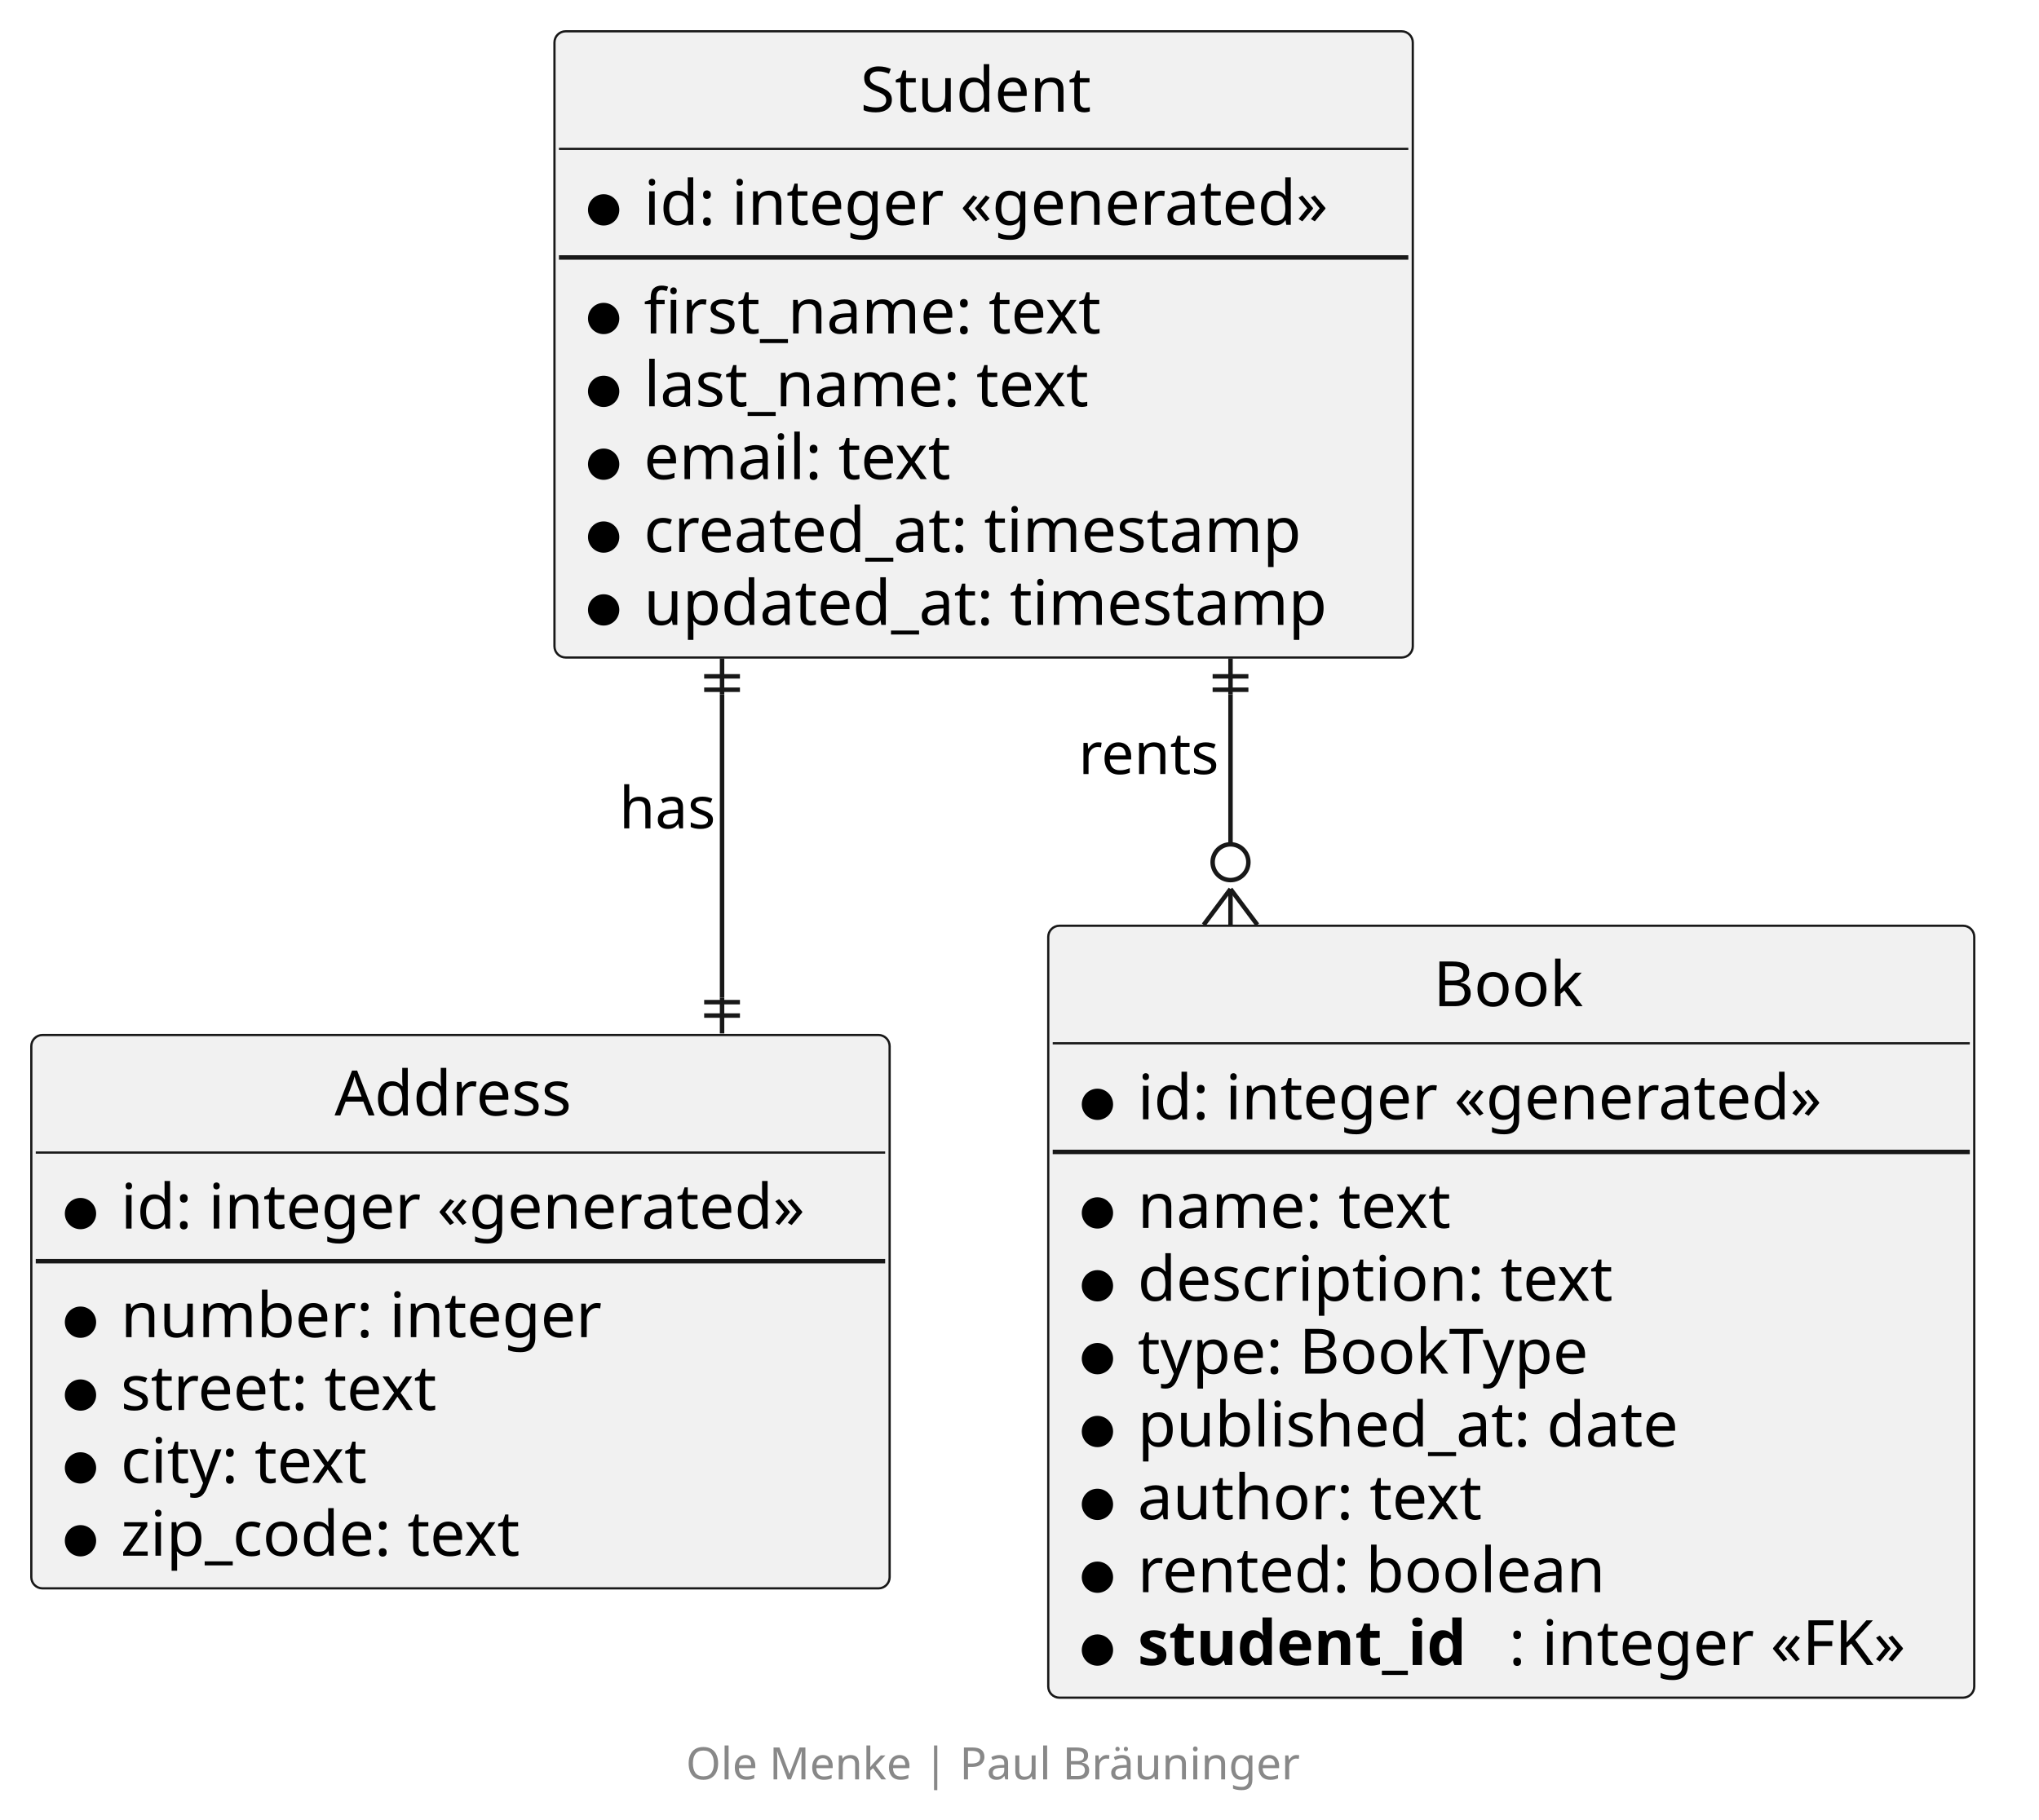
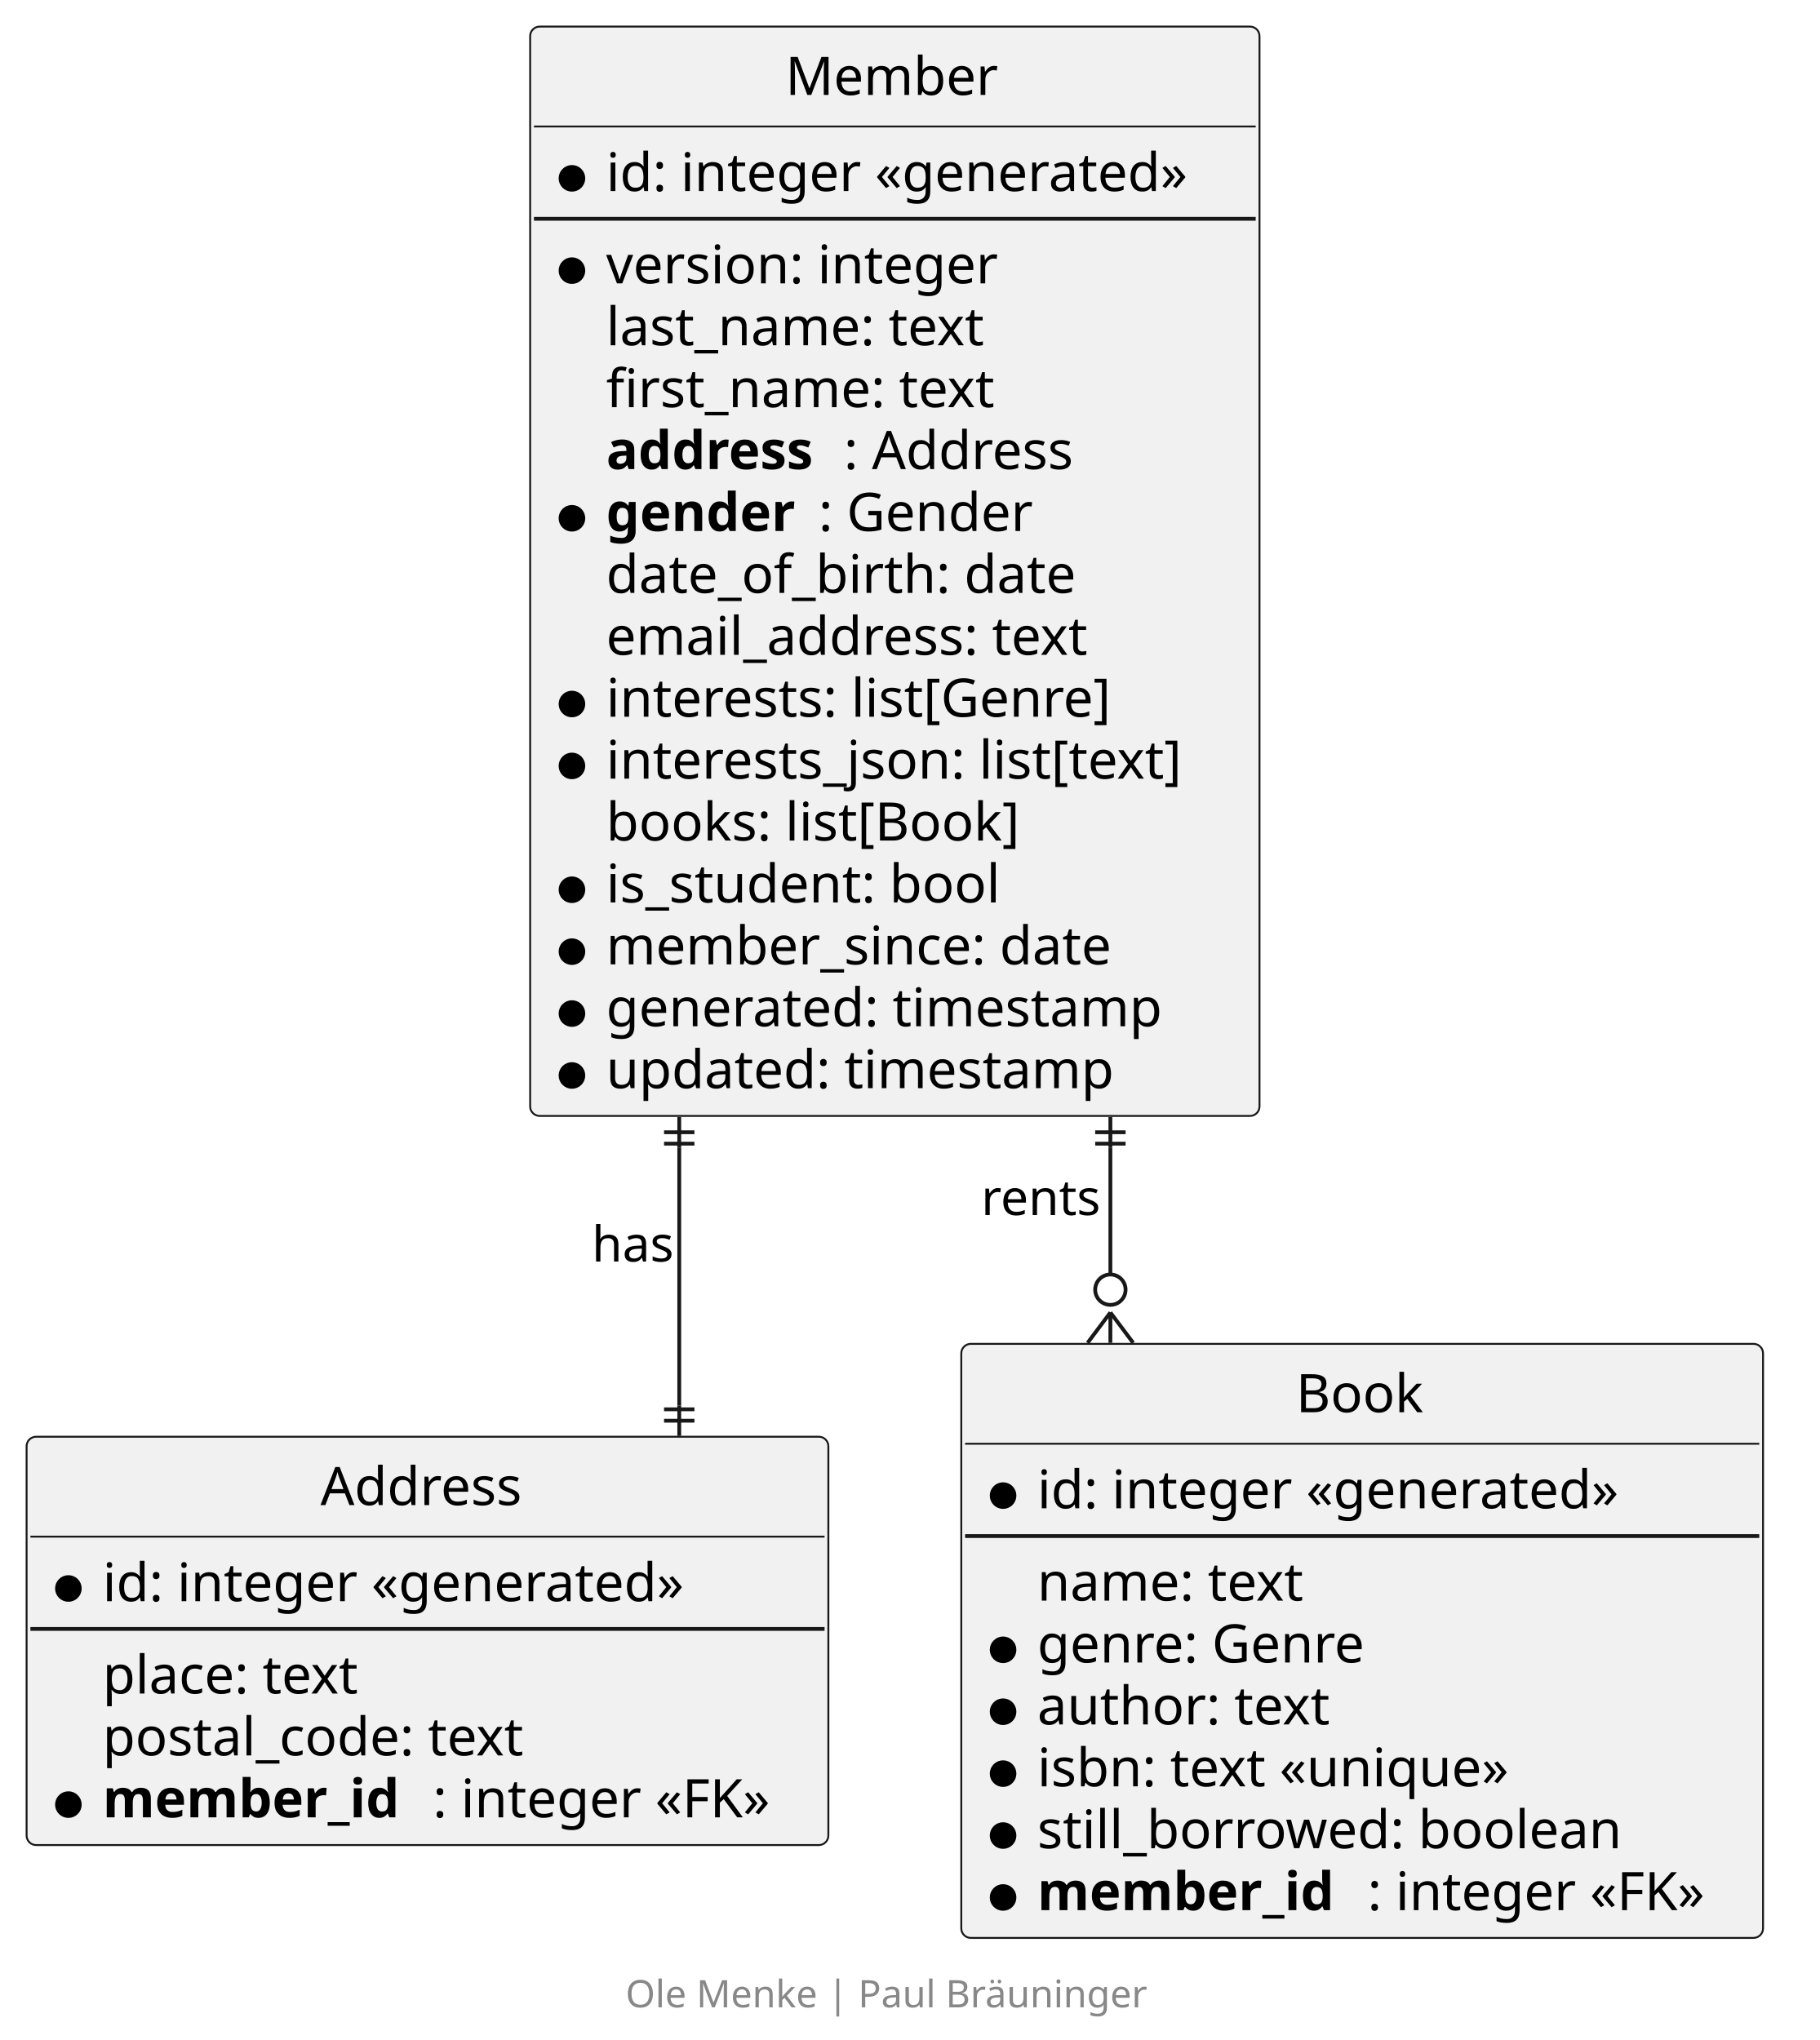
- <svg xmlns="http://www.w3.org/2000/svg" contentStyleType="text/css" data-diagram-type="CLASS" height="407px" preserveAspectRatio="none" style="width:456px;height:407px;background:#FFFFFF;" version="1.1" viewBox="0 0 456 407" width="456px" zoomAndPan="magnify">
+ <svg xmlns="http://www.w3.org/2000/svg" contentStyleType="text/css" data-diagram-type="CLASS" height="537px" preserveAspectRatio="none" style="width:479px;height:537px;background:#FFFFFF;" version="1.1" viewBox="0 0 479 537" width="479px" zoomAndPan="magnify">
  <defs />
  <g>
-     <g class="entity" data-qualified-name="Student" data-source-line="6" id="ent0002">
-       <rect fill="#F1F1F1" height="140.078" rx="2.5" ry="2.5" style="stroke:#181818;stroke-width:0.5;" width="191.956" x="124" y="7" />
-       <text fill="#000000" font-family="sans-serif" font-size="14" lengthAdjust="spacing" textLength="55.111" x="192.422" y="24.995">Student</text>
-       <line style="stroke:#181818;stroke-width:0.5;" x1="125" x2="314.956" y1="33.297" y2="33.297" />
+     <g class="entity" data-qualified-name="Member" data-source-line="6" id="ent0002">
+       <rect fill="#F1F1F1" height="286.75" rx="2.5" ry="2.5" style="stroke:#181818;stroke-width:0.5;" width="191.956" x="139.53" y="7" />
+       <text fill="#000000" font-family="sans-serif" font-size="14" lengthAdjust="spacing" textLength="57.586" x="206.715" y="24.995">Member</text>
+       <line style="stroke:#181818;stroke-width:0.5;" x1="140.53" x2="330.486" y1="33.297" y2="33.297" />
      <g data-visibility-modifier="IE_MANDATORY">
-         <ellipse cx="135" cy="46.945" fill="#000000" rx="3" ry="3" style="stroke:#000000;stroke-width:1;" />
+         <ellipse cx="150.53" cy="46.945" fill="#000000" rx="3" ry="3" style="stroke:#000000;stroke-width:1;" />
      </g>
-       <text fill="#000000" font-family="sans-serif" font-size="14" lengthAdjust="spacing" textLength="165.956" x="144" y="50.292">id: integer «generated»</text>
-       <line style="stroke:#181818;stroke-width:1;" x1="125" x2="314.956" y1="57.594" y2="57.594" />
+       <text fill="#000000" font-family="sans-serif" font-size="14" lengthAdjust="spacing" textLength="165.956" x="159.53" y="50.292">id: integer «generated»</text>
+       <line style="stroke:#181818;stroke-width:1;" x1="140.53" x2="330.486" y1="57.594" y2="57.594" />
      <g data-visibility-modifier="IE_MANDATORY">
-         <ellipse cx="135" cy="71.242" fill="#000000" rx="3" ry="3" style="stroke:#000000;stroke-width:1;" />
+         <ellipse cx="150.53" cy="71.242" fill="#000000" rx="3" ry="3" style="stroke:#000000;stroke-width:1;" />
      </g>
-       <text fill="#000000" font-family="sans-serif" font-size="14" lengthAdjust="spacing" textLength="111.105" x="144" y="74.589">first_name: text</text>
+       <text fill="#000000" font-family="sans-serif" font-size="14" lengthAdjust="spacing" textLength="110.564" x="159.53" y="74.589">version: integer</text>
+       <text fill="#000000" font-family="sans-serif" font-size="14" lengthAdjust="spacing" textLength="108.999" x="159.53" y="90.886">last_name: text</text>
+       <text fill="#000000" font-family="sans-serif" font-size="14" lengthAdjust="spacing" textLength="111.105" x="159.53" y="107.183">first_name: text</text>
+       <text fill="#000000" font-family="sans-serif" font-size="14" font-weight="700" lengthAdjust="spacing" textLength="62.556" x="159.53" y="123.48">address</text>
+       <text fill="#000000" font-family="sans-serif" font-size="14" lengthAdjust="spacing" textLength="65.475" x="222.086" y="123.48">: Address</text>
      <g data-visibility-modifier="IE_MANDATORY">
-         <ellipse cx="135" cy="87.539" fill="#000000" rx="3" ry="3" style="stroke:#000000;stroke-width:1;" />
+         <ellipse cx="150.53" cy="136.43" fill="#000000" rx="3" ry="3" style="stroke:#000000;stroke-width:1;" />
      </g>
-       <text fill="#000000" font-family="sans-serif" font-size="14" lengthAdjust="spacing" textLength="108.999" x="144" y="90.886">last_name: text</text>
+       <text fill="#000000" font-family="sans-serif" font-size="14" font-weight="700" lengthAdjust="spacing" textLength="55.904" x="159.53" y="139.776">gender</text>
+       <text fill="#000000" font-family="sans-serif" font-size="14" lengthAdjust="spacing" textLength="60.758" x="215.434" y="139.776">: Gender</text>
+       <text fill="#000000" font-family="sans-serif" font-size="14" lengthAdjust="spacing" textLength="132.692" x="159.53" y="156.073">date_of_birth: date</text>
+       <text fill="#000000" font-family="sans-serif" font-size="14" lengthAdjust="spacing" textLength="137.963" x="159.53" y="172.37">email_address: text</text>
      <g data-visibility-modifier="IE_MANDATORY">
-         <ellipse cx="135" cy="103.836" fill="#000000" rx="3" ry="3" style="stroke:#000000;stroke-width:1;" />
+         <ellipse cx="150.53" cy="185.32" fill="#000000" rx="3" ry="3" style="stroke:#000000;stroke-width:1;" />
      </g>
-       <text fill="#000000" font-family="sans-serif" font-size="14" lengthAdjust="spacing" textLength="75.653" x="144" y="107.183">email: text</text>
+       <text fill="#000000" font-family="sans-serif" font-size="14" lengthAdjust="spacing" textLength="144.669" x="159.53" y="188.667">interests: list[Genre]</text>
      <g data-visibility-modifier="IE_MANDATORY">
-         <ellipse cx="135" cy="120.133" fill="#000000" rx="3" ry="3" style="stroke:#000000;stroke-width:1;" />
+         <ellipse cx="150.53" cy="201.617" fill="#000000" rx="3" ry="3" style="stroke:#000000;stroke-width:1;" />
      </g>
-       <text fill="#000000" font-family="sans-serif" font-size="14" lengthAdjust="spacing" textLength="159.387" x="144" y="123.48">created_at: timestamp</text>
+       <text fill="#000000" font-family="sans-serif" font-size="14" lengthAdjust="spacing" textLength="165.464" x="159.53" y="204.964">interests_json: list[text]</text>
+       <text fill="#000000" font-family="sans-serif" font-size="14" lengthAdjust="spacing" textLength="116.915" x="159.53" y="221.261">books: list[Book]</text>
      <g data-visibility-modifier="IE_MANDATORY">
-         <ellipse cx="135" cy="136.43" fill="#000000" rx="3" ry="3" style="stroke:#000000;stroke-width:1;" />
+         <ellipse cx="150.53" cy="234.211" fill="#000000" rx="3" ry="3" style="stroke:#000000;stroke-width:1;" />
      </g>
-       <text fill="#000000" font-family="sans-serif" font-size="14" lengthAdjust="spacing" textLength="163.967" x="144" y="139.776">updated_at: timestamp</text>
+       <text fill="#000000" font-family="sans-serif" font-size="14" lengthAdjust="spacing" textLength="110.776" x="159.53" y="237.558">is_student: bool</text>
+       <g data-visibility-modifier="IE_MANDATORY">
+         <ellipse cx="150.53" cy="250.508" fill="#000000" rx="3" ry="3" style="stroke:#000000;stroke-width:1;" />
+       </g>
+       <text fill="#000000" font-family="sans-serif" font-size="14" lengthAdjust="spacing" textLength="143.247" x="159.53" y="253.855">member_since: date</text>
+       <g data-visibility-modifier="IE_MANDATORY">
+         <ellipse cx="150.53" cy="266.805" fill="#000000" rx="3" ry="3" style="stroke:#000000;stroke-width:1;" />
+       </g>
+       <text fill="#000000" font-family="sans-serif" font-size="14" lengthAdjust="spacing" textLength="156.994" x="159.53" y="270.151">generated: timestamp</text>
+       <g data-visibility-modifier="IE_MANDATORY">
+         <ellipse cx="150.53" cy="283.102" fill="#000000" rx="3" ry="3" style="stroke:#000000;stroke-width:1;" />
+       </g>
+       <text fill="#000000" font-family="sans-serif" font-size="14" lengthAdjust="spacing" textLength="142.898" x="159.53" y="286.448">updated: timestamp</text>
    </g>
-     <g class="entity" data-qualified-name="Address" data-source-line="16" id="ent0003">
-       <rect fill="#F1F1F1" height="123.781" rx="2.5" ry="2.5" style="stroke:#181818;stroke-width:0.5;" width="191.956" x="7" y="231.52" />
-       <text fill="#000000" font-family="sans-serif" font-size="14" lengthAdjust="spacing" textLength="56.308" x="74.824" y="249.515">Address</text>
-       <line style="stroke:#181818;stroke-width:0.5;" x1="8" x2="197.956" y1="257.817" y2="257.817" />
+     <g class="entity" data-qualified-name="Address" data-source-line="25" id="ent0003">
+       <rect fill="#F1F1F1" height="107.484" rx="2.5" ry="2.5" style="stroke:#181818;stroke-width:0.5;" width="211.015" x="7" y="378.2" />
+       <text fill="#000000" font-family="sans-serif" font-size="14" lengthAdjust="spacing" textLength="56.308" x="84.353" y="396.195">Address</text>
+       <line style="stroke:#181818;stroke-width:0.5;" x1="8" x2="217.015" y1="404.497" y2="404.497" />
      <g data-visibility-modifier="IE_MANDATORY">
-         <ellipse cx="18" cy="271.465" fill="#000000" rx="3" ry="3" style="stroke:#000000;stroke-width:1;" />
+         <ellipse cx="18" cy="418.145" fill="#000000" rx="3" ry="3" style="stroke:#000000;stroke-width:1;" />
      </g>
-       <text fill="#000000" font-family="sans-serif" font-size="14" lengthAdjust="spacing" textLength="165.956" x="27" y="274.812">id: integer «generated»</text>
-       <line style="stroke:#181818;stroke-width:1;" x1="8" x2="197.956" y1="282.114" y2="282.114" />
+       <text fill="#000000" font-family="sans-serif" font-size="14" lengthAdjust="spacing" textLength="165.956" x="27" y="421.492">id: integer «generated»</text>
+       <line style="stroke:#181818;stroke-width:1;" x1="8" x2="217.015" y1="428.794" y2="428.794" />
+       <text fill="#000000" font-family="sans-serif" font-size="14" lengthAdjust="spacing" textLength="74.71" x="27" y="445.789">place: text</text>
+       <text fill="#000000" font-family="sans-serif" font-size="14" lengthAdjust="spacing" textLength="120.511" x="27" y="462.086">postal_code: text</text>
      <g data-visibility-modifier="IE_MANDATORY">
-         <ellipse cx="18" cy="295.762" fill="#000000" rx="3" ry="3" style="stroke:#000000;stroke-width:1;" />
+         <ellipse cx="18" cy="475.036" fill="#000000" rx="3" ry="3" style="stroke:#000000;stroke-width:1;" />
      </g>
-       <text fill="#000000" font-family="sans-serif" font-size="14" lengthAdjust="spacing" textLength="113.928" x="27" y="299.109">number: integer</text>
+       <text fill="#000000" font-family="sans-serif" font-size="14" font-weight="700" lengthAdjust="spacing" textLength="86.912" x="27" y="478.383">member_id</text>
+       <text fill="#000000" font-family="sans-serif" font-size="14" lengthAdjust="spacing" textLength="98.103" x="113.912" y="478.383">: integer «FK»</text>
+     </g>
+     <g class="entity" data-qualified-name="Book" data-source-line="33" id="ent0004">
+       <rect fill="#F1F1F1" height="156.375" rx="2.5" ry="2.5" style="stroke:#181818;stroke-width:0.5;" width="211.015" x="253" y="353.75" />
+       <text fill="#000000" font-family="sans-serif" font-size="14" lengthAdjust="spacing" textLength="34.843" x="341.086" y="371.745">Book</text>
+       <line style="stroke:#181818;stroke-width:0.5;" x1="254" x2="463.015" y1="380.047" y2="380.047" />
      <g data-visibility-modifier="IE_MANDATORY">
-         <ellipse cx="18" cy="312.059" fill="#000000" rx="3" ry="3" style="stroke:#000000;stroke-width:1;" />
+         <ellipse cx="264" cy="393.695" fill="#000000" rx="3" ry="3" style="stroke:#000000;stroke-width:1;" />
      </g>
-       <text fill="#000000" font-family="sans-serif" font-size="14" lengthAdjust="spacing" textLength="78.299" x="27" y="315.406">street: text</text>
+       <text fill="#000000" font-family="sans-serif" font-size="14" lengthAdjust="spacing" textLength="165.956" x="273" y="397.042">id: integer «generated»</text>
+       <line style="stroke:#181818;stroke-width:1;" x1="254" x2="463.015" y1="404.344" y2="404.344" />
+       <text fill="#000000" font-family="sans-serif" font-size="14" lengthAdjust="spacing" textLength="76.747" x="273" y="421.339">name: text</text>
      <g data-visibility-modifier="IE_MANDATORY">
-         <ellipse cx="18" cy="328.356" fill="#000000" rx="3" ry="3" style="stroke:#000000;stroke-width:1;" />
+         <ellipse cx="264" cy="434.289" fill="#000000" rx="3" ry="3" style="stroke:#000000;stroke-width:1;" />
      </g>
-       <text fill="#000000" font-family="sans-serif" font-size="14" lengthAdjust="spacing" textLength="62.405" x="27" y="331.703">city: text</text>
+       <text fill="#000000" font-family="sans-serif" font-size="14" lengthAdjust="spacing" textLength="92.613" x="273" y="437.636">genre: Genre</text>
      <g data-visibility-modifier="IE_MANDATORY">
-         <ellipse cx="18" cy="344.653" fill="#000000" rx="3" ry="3" style="stroke:#000000;stroke-width:1;" />
+         <ellipse cx="264" cy="450.586" fill="#000000" rx="3" ry="3" style="stroke:#000000;stroke-width:1;" />
      </g>
-       <text fill="#000000" font-family="sans-serif" font-size="14" lengthAdjust="spacing" textLength="97.932" x="27" y="348">zip_code: text</text>
+       <text fill="#000000" font-family="sans-serif" font-size="14" lengthAdjust="spacing" textLength="83.18" x="273" y="453.933">author: text</text>
+       <g data-visibility-modifier="IE_MANDATORY">
+         <ellipse cx="264" cy="466.883" fill="#000000" rx="3" ry="3" style="stroke:#000000;stroke-width:1;" />
+       </g>
+       <text fill="#000000" font-family="sans-serif" font-size="14" lengthAdjust="spacing" textLength="135.577" x="273" y="470.229">isbn: text «unique»</text>
+       <g data-visibility-modifier="IE_MANDATORY">
+         <ellipse cx="264" cy="483.18" fill="#000000" rx="3" ry="3" style="stroke:#000000;stroke-width:1;" />
+       </g>
+       <text fill="#000000" font-family="sans-serif" font-size="14" lengthAdjust="spacing" textLength="163.071" x="273" y="486.526">still_borrowed: boolean</text>
+       <g data-visibility-modifier="IE_MANDATORY">
+         <ellipse cx="264" cy="499.477" fill="#000000" rx="3" ry="3" style="stroke:#000000;stroke-width:1;" />
+       </g>
+       <text fill="#000000" font-family="sans-serif" font-size="14" font-weight="700" lengthAdjust="spacing" textLength="86.912" x="273" y="502.823">member_id</text>
+       <text fill="#000000" font-family="sans-serif" font-size="14" lengthAdjust="spacing" textLength="98.103" x="359.912" y="502.823">: integer «FK»</text>
    </g>
-     <g class="entity" data-qualified-name="Book" data-source-line="25" id="ent0004">
-       <rect fill="#F1F1F1" height="172.672" rx="2.5" ry="2.5" style="stroke:#181818;stroke-width:0.5;" width="207.091" x="234.43" y="207.08" />
-       <text fill="#000000" font-family="sans-serif" font-size="14" lengthAdjust="spacing" textLength="34.843" x="320.554" y="225.075">Book</text>
-       <line style="stroke:#181818;stroke-width:0.5;" x1="235.43" x2="440.521" y1="233.377" y2="233.377" />
-       <g data-visibility-modifier="IE_MANDATORY">
-         <ellipse cx="245.43" cy="247.025" fill="#000000" rx="3" ry="3" style="stroke:#000000;stroke-width:1;" />
-       </g>
-       <text fill="#000000" font-family="sans-serif" font-size="14" lengthAdjust="spacing" textLength="165.956" x="254.43" y="250.372">id: integer «generated»</text>
-       <line style="stroke:#181818;stroke-width:1;" x1="235.43" x2="440.521" y1="257.674" y2="257.674" />
-       <g data-visibility-modifier="IE_MANDATORY">
-         <ellipse cx="245.43" cy="271.322" fill="#000000" rx="3" ry="3" style="stroke:#000000;stroke-width:1;" />
-       </g>
-       <text fill="#000000" font-family="sans-serif" font-size="14" lengthAdjust="spacing" textLength="76.747" x="254.43" y="274.669">name: text</text>
-       <g data-visibility-modifier="IE_MANDATORY">
-         <ellipse cx="245.43" cy="287.619" fill="#000000" rx="3" ry="3" style="stroke:#000000;stroke-width:1;" />
-       </g>
-       <text fill="#000000" font-family="sans-serif" font-size="14" lengthAdjust="spacing" textLength="114.885" x="254.43" y="290.966">description: text</text>
-       <g data-visibility-modifier="IE_MANDATORY">
-         <ellipse cx="245.43" cy="303.916" fill="#000000" rx="3" ry="3" style="stroke:#000000;stroke-width:1;" />
-       </g>
-       <text fill="#000000" font-family="sans-serif" font-size="14" lengthAdjust="spacing" textLength="109.621" x="254.43" y="307.263">type: BookType</text>
-       <g data-visibility-modifier="IE_MANDATORY">
-         <ellipse cx="245.43" cy="320.213" fill="#000000" rx="3" ry="3" style="stroke:#000000;stroke-width:1;" />
-       </g>
-       <text fill="#000000" font-family="sans-serif" font-size="14" lengthAdjust="spacing" textLength="129.897" x="254.43" y="323.56">published_at: date</text>
-       <g data-visibility-modifier="IE_MANDATORY">
-         <ellipse cx="245.43" cy="336.51" fill="#000000" rx="3" ry="3" style="stroke:#000000;stroke-width:1;" />
-       </g>
-       <text fill="#000000" font-family="sans-serif" font-size="14" lengthAdjust="spacing" textLength="83.18" x="254.43" y="339.856">author: text</text>
-       <g data-visibility-modifier="IE_MANDATORY">
-         <ellipse cx="245.43" cy="352.807" fill="#000000" rx="3" ry="3" style="stroke:#000000;stroke-width:1;" />
-       </g>
-       <text fill="#000000" font-family="sans-serif" font-size="14" lengthAdjust="spacing" textLength="111.371" x="254.43" y="356.153">rented: boolean</text>
-       <g data-visibility-modifier="IE_MANDATORY">
-         <ellipse cx="245.43" cy="369.103" fill="#000000" rx="3" ry="3" style="stroke:#000000;stroke-width:1;" />
-       </g>
-       <text fill="#000000" font-family="sans-serif" font-size="14" font-weight="700" lengthAdjust="spacing" textLength="82.988" x="254.43" y="372.45">student_id</text>
-       <text fill="#000000" font-family="sans-serif" font-size="14" lengthAdjust="spacing" textLength="98.103" x="337.418" y="372.45">: integer «FK»</text>
+     <g class="link" data-entity-1="ent0002" data-entity-2="ent0003" data-link-type="association" data-source-line="45" id="lnk5">
+       <path codeLine="45" d="M178.77,302.05 C178.77,332.01 178.77,345.8 178.77,369.98" fill="none" id="Member-Address" style="stroke:#181818;stroke-width:1;" />
+       <line style="stroke:#181818;stroke-width:1;" x1="174.77" x2="182.77" y1="298.05" y2="298.05" />
+       <line style="stroke:#181818;stroke-width:1;" x1="174.77" x2="182.77" y1="301.05" y2="301.05" />
+       <line style="stroke:#181818;stroke-width:1;" x1="178.77" x2="178.77" y1="302.05" y2="294.05" />
+       <line style="stroke:#181818;stroke-width:1;" x1="182.77" x2="174.77" y1="373.98" y2="373.98" />
+       <line style="stroke:#181818;stroke-width:1;" x1="182.77" x2="174.77" y1="370.98" y2="370.98" />
+       <line style="stroke:#181818;stroke-width:1;" x1="178.77" x2="178.77" y1="369.98" y2="377.98" />
+       <text fill="#000000" font-family="sans-serif" font-size="13" lengthAdjust="spacing" textLength="22.979" x="155.77" y="332.077">has</text>
    </g>
-     <g class="link" data-entity-1="ent0002" data-entity-2="ent0003" data-link-type="association" data-source-line="38" id="lnk5">
-       <path codeLine="38" d="M161.48,155.29 C161.48,182.31 161.48,196.95 161.48,223.17" fill="none" id="Student-Address" style="stroke:#181818;stroke-width:1;" />
-       <line style="stroke:#181818;stroke-width:1;" x1="157.48" x2="165.48" y1="151.29" y2="151.29" />
-       <line style="stroke:#181818;stroke-width:1;" x1="157.48" x2="165.48" y1="154.29" y2="154.29" />
-       <line style="stroke:#181818;stroke-width:1;" x1="161.48" x2="161.48" y1="155.29" y2="147.29" />
-       <line style="stroke:#181818;stroke-width:1;" x1="165.48" x2="157.48" y1="227.17" y2="227.17" />
-       <line style="stroke:#181818;stroke-width:1;" x1="165.48" x2="157.48" y1="224.17" y2="224.17" />
-       <line style="stroke:#181818;stroke-width:1;" x1="161.48" x2="161.48" y1="223.17" y2="231.17" />
-       <text fill="#000000" font-family="sans-serif" font-size="13" lengthAdjust="spacing" textLength="22.979" x="138.48" y="185.297">has</text>
+     <g class="link" data-entity-1="ent0002" data-entity-2="ent0004" data-link-type="crowfoot" data-source-line="46" id="lnk6">
+       <path codeLine="46" d="M292.24,302.05 C292.24,322.52 292.24,316.91 292.24,335.49" fill="none" id="Member-Book" style="stroke:#181818;stroke-width:1;" />
+       <line style="stroke:#181818;stroke-width:1;" x1="288.24" x2="296.24" y1="298.05" y2="298.05" />
+       <line style="stroke:#181818;stroke-width:1;" x1="288.24" x2="296.24" y1="301.05" y2="301.05" />
+       <line style="stroke:#181818;stroke-width:1;" x1="292.24" x2="292.24" y1="302.05" y2="294.05" />
+       <line style="stroke:#181818;stroke-width:1;" x1="292.24" x2="298.24" y1="345.49" y2="353.49" />
+       <line style="stroke:#181818;stroke-width:1;" x1="292.24" x2="286.24" y1="345.49" y2="353.49" />
+       <line style="stroke:#181818;stroke-width:1;" x1="292.24" x2="292.24" y1="345.49" y2="353.49" />
+       <ellipse cx="292.24" cy="339.49" fill="none" rx="4" ry="4" style="stroke:#181818;stroke-width:1;" />
+       <text fill="#000000" font-family="sans-serif" font-size="13" lengthAdjust="spacing" textLength="33.452" x="258.24" y="319.837">rents</text>
    </g>
-     <g class="link" data-entity-1="ent0002" data-entity-2="ent0004" data-link-type="crowfoot" data-source-line="39" id="lnk6">
-       <path codeLine="39" d="M275.19,155.29 C275.19,174.29 275.19,169.08 275.19,188.87" fill="none" id="Student-Book" style="stroke:#181818;stroke-width:1;" />
-       <line style="stroke:#181818;stroke-width:1;" x1="271.19" x2="279.19" y1="151.29" y2="151.29" />
-       <line style="stroke:#181818;stroke-width:1;" x1="271.19" x2="279.19" y1="154.29" y2="154.29" />
-       <line style="stroke:#181818;stroke-width:1;" x1="275.19" x2="275.19" y1="155.29" y2="147.29" />
-       <line style="stroke:#181818;stroke-width:1;" x1="275.19" x2="281.19" y1="198.87" y2="206.87" />
-       <line style="stroke:#181818;stroke-width:1;" x1="275.19" x2="269.19" y1="198.87" y2="206.87" />
-       <line style="stroke:#181818;stroke-width:1;" x1="275.19" x2="275.19" y1="198.87" y2="206.87" />
-       <ellipse cx="275.19" cy="192.87" fill="none" rx="4" ry="4" style="stroke:#181818;stroke-width:1;" />
-       <text fill="#000000" font-family="sans-serif" font-size="13" lengthAdjust="spacing" textLength="33.452" x="241.19" y="173.147">rents</text>
-     </g>
-     <g class="footer" data-source-line="42">
-       <text fill="#888888" font-family="sans-serif" font-size="10" lengthAdjust="spacing" textLength="142.725" x="153.398" y="398.034">Ole Menke | Paul Bräuninger</text>
+     <g class="footer" data-source-line="49">
+       <text fill="#888888" font-family="sans-serif" font-size="10" lengthAdjust="spacing" textLength="142.725" x="164.645" y="528.407">Ole Menke | Paul Bräuninger</text>
    </g>
  </g>
</svg>
